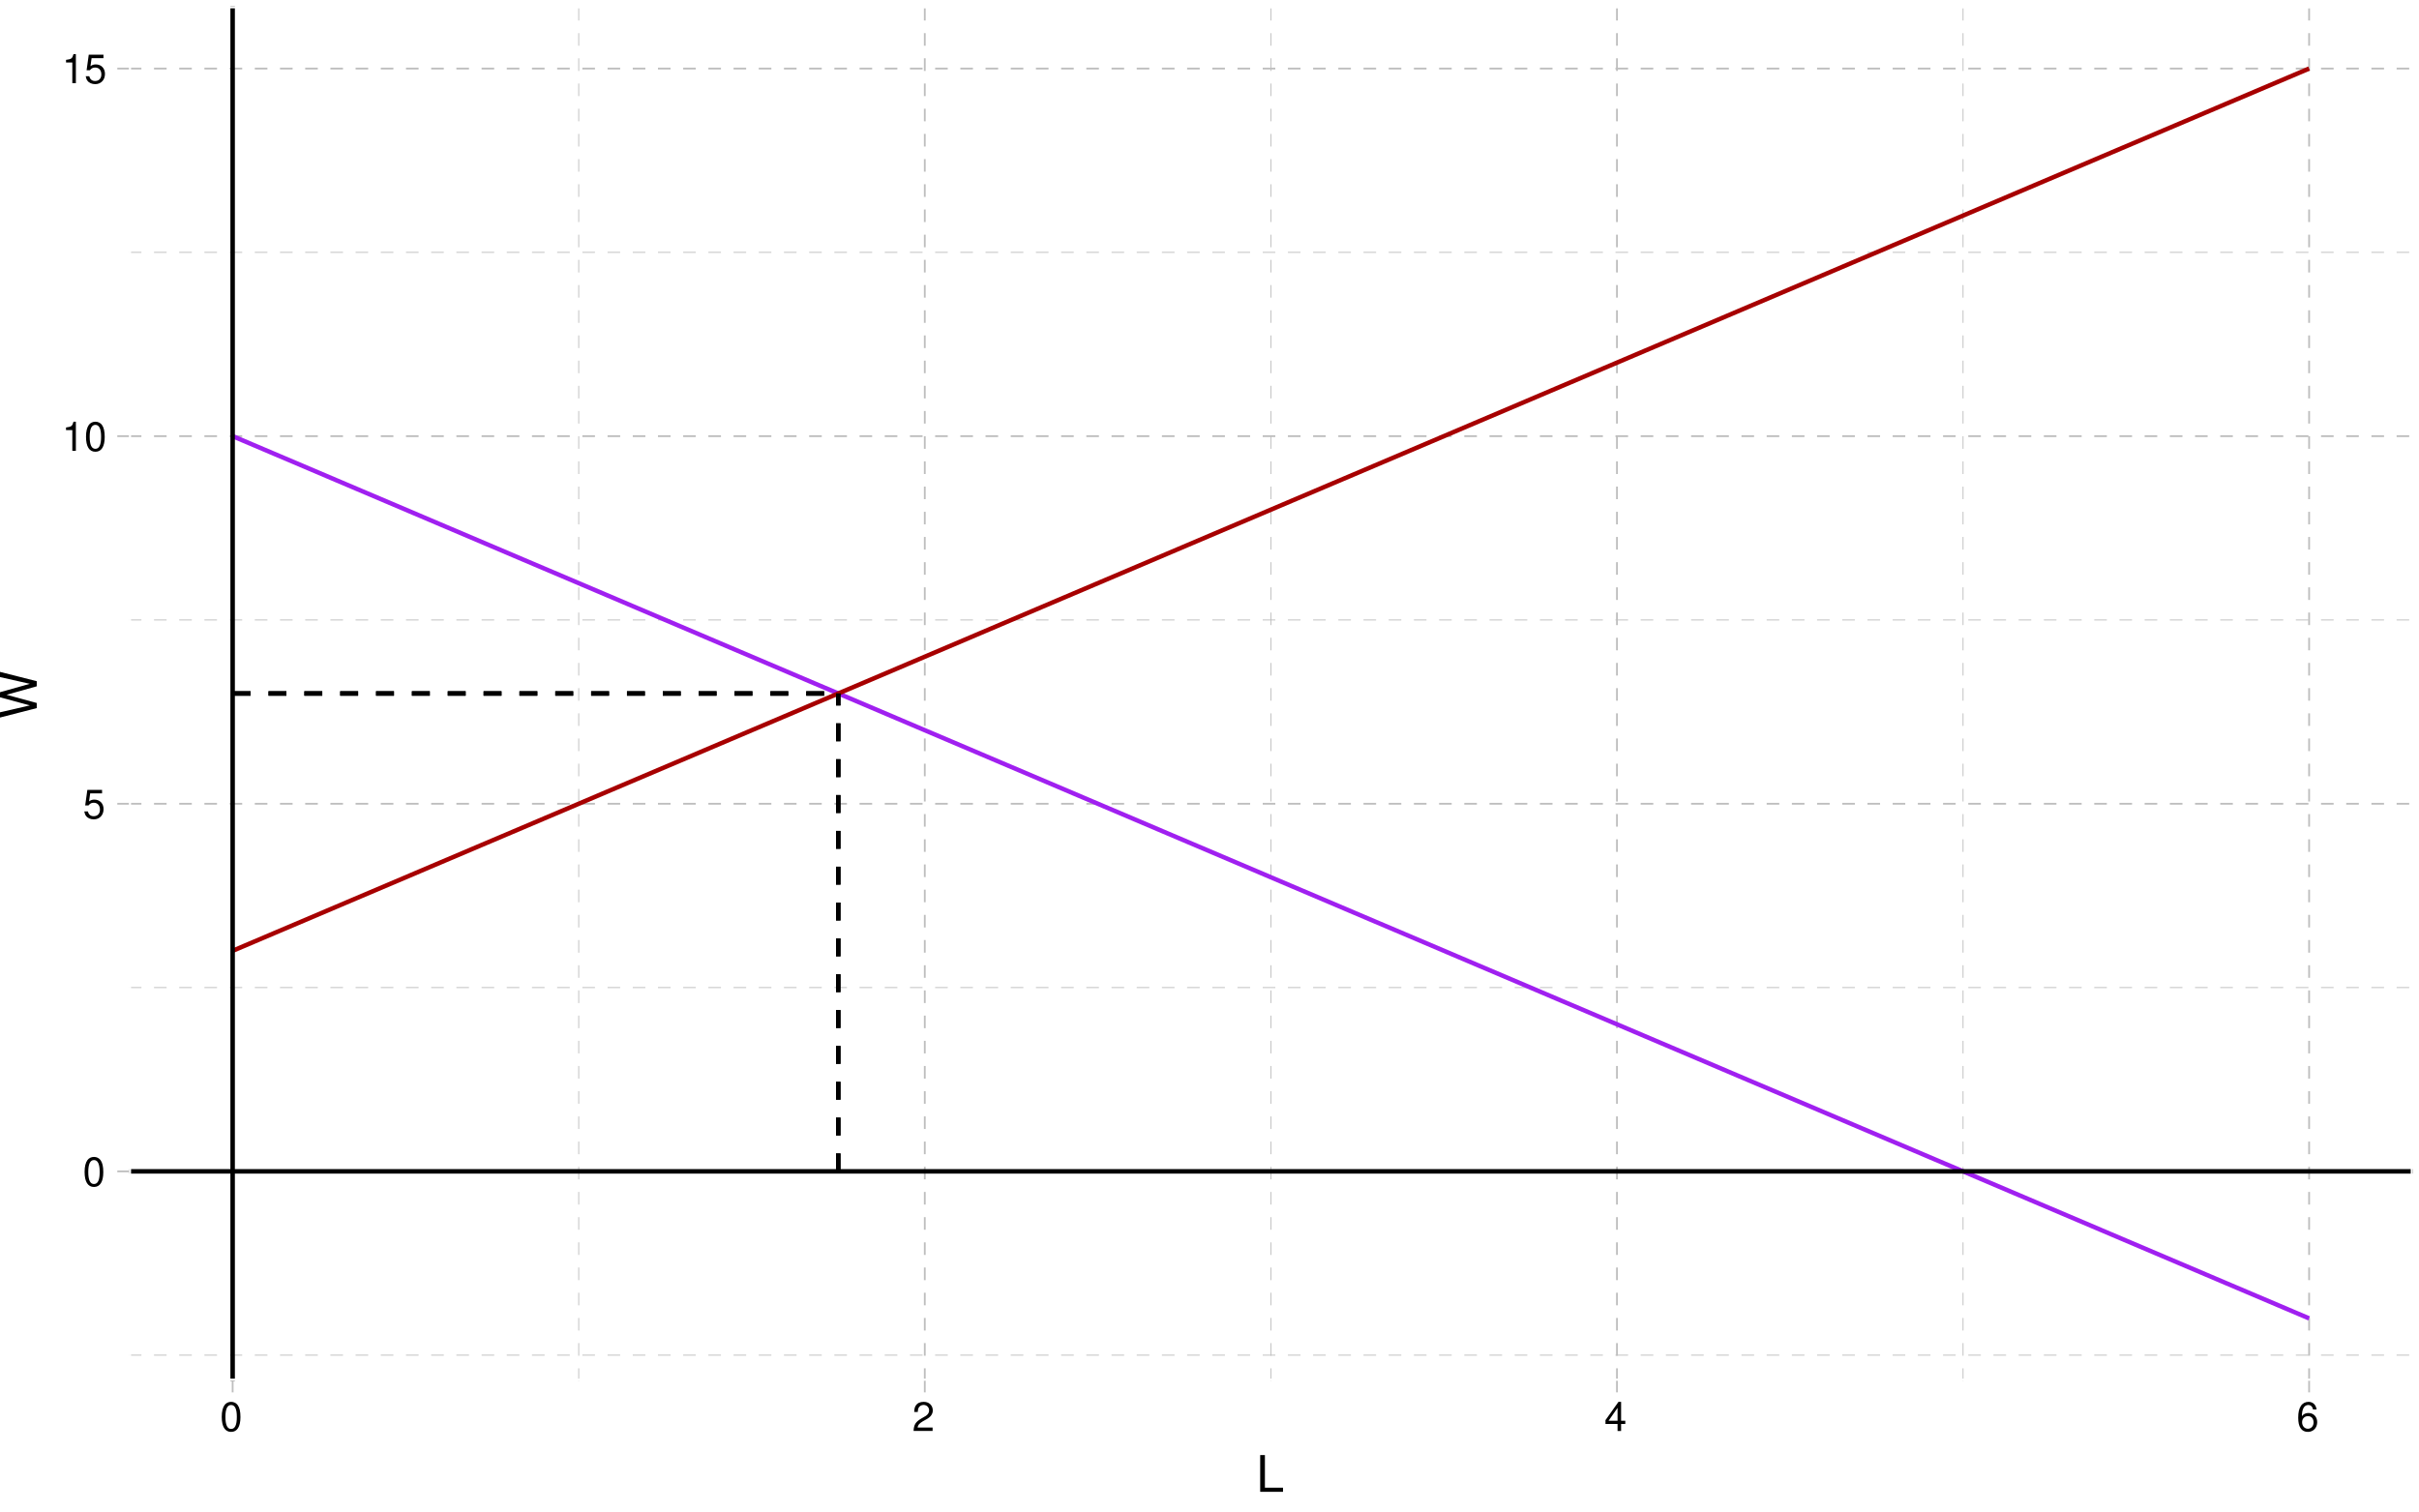
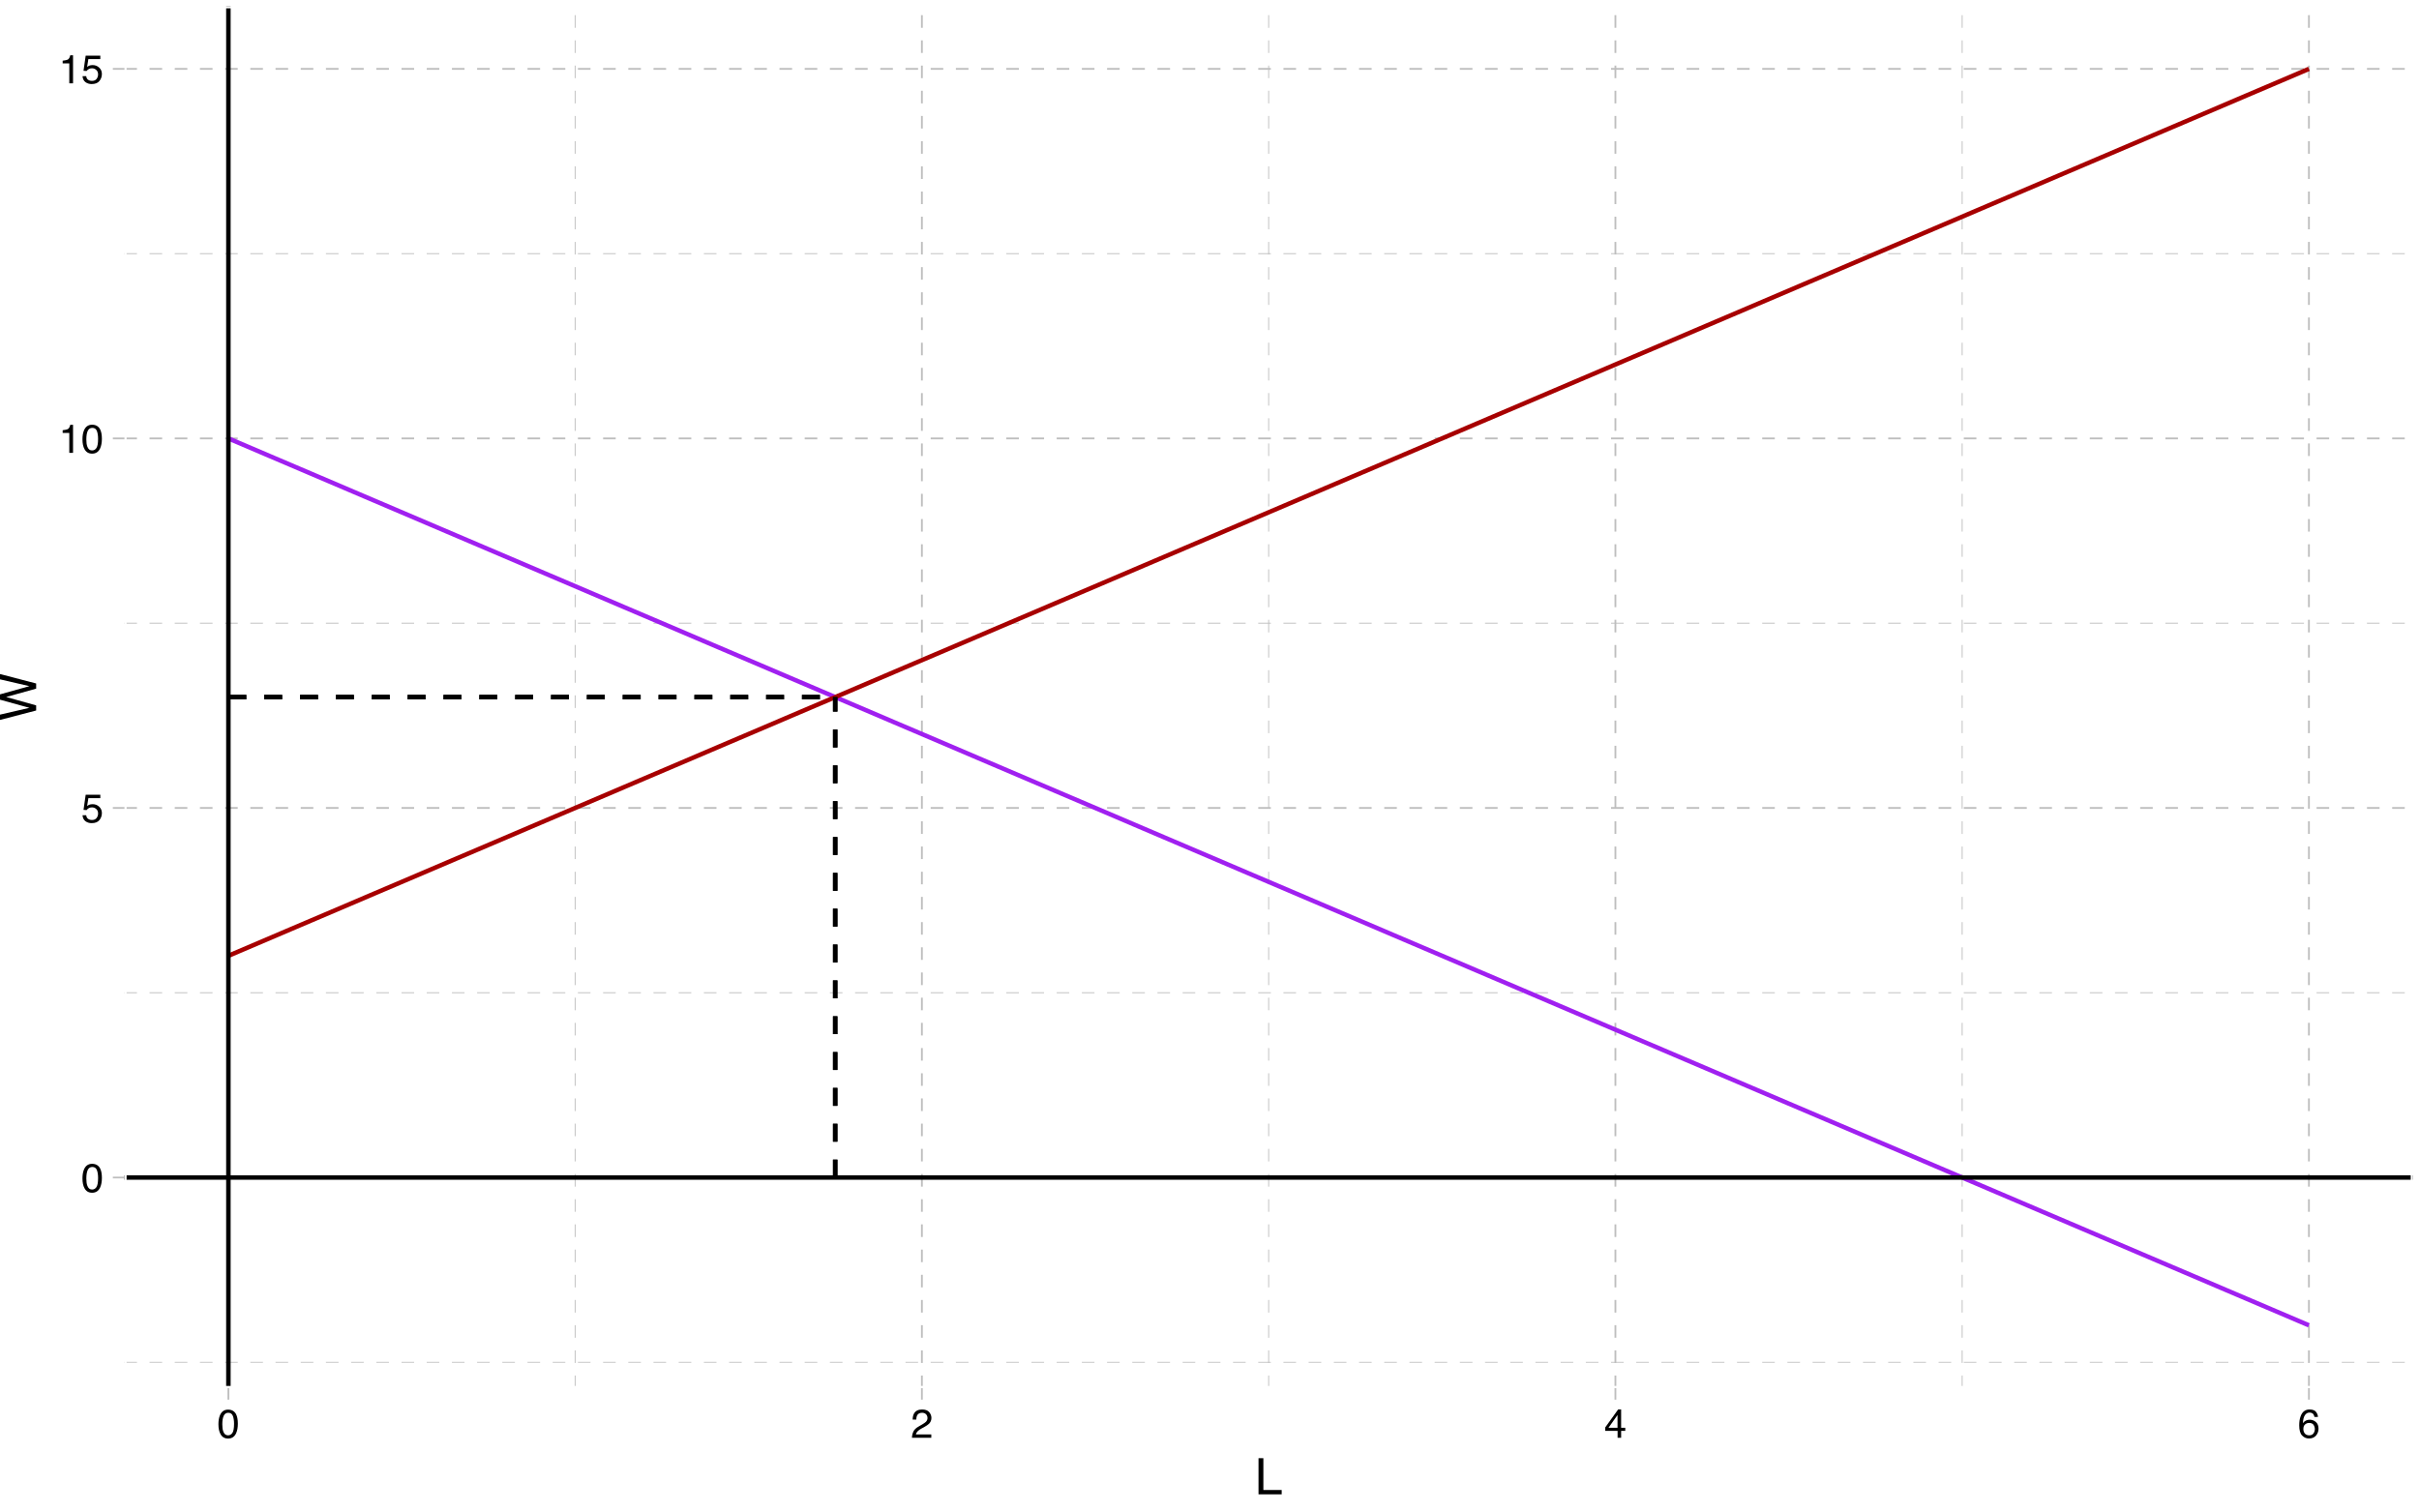
<svg xmlns="http://www.w3.org/2000/svg" xmlns:xlink="http://www.w3.org/1999/xlink" width="576pt" height="360pt" viewBox="0 0 576 360" version="1.1">
  <defs>
    <g>
      <symbol overflow="visible" id="glyph0-0">
-         <path style="stroke:none;" d="" />
+         <path style="stroke:none;" d="M 0.312 0 L 0.312 -6.875 L 5.766 -6.875 L 5.766 0 Z M 4.906 -0.859 L 4.906 -6.016 L 1.172 -6.016 L 1.172 -0.859 Z M 4.906 -0.859 " />
      </symbol>
      <symbol overflow="visible" id="glyph0-1">
-         <path style="stroke:none;" d="M 2.641 -6.938 C 2 -6.938 1.422 -6.656 1.078 -6.172 C 0.641 -5.562 0.406 -4.641 0.406 -3.359 C 0.406 -1.016 1.188 0.219 2.641 0.219 C 4.078 0.219 4.859 -1.016 4.859 -3.297 C 4.859 -4.641 4.656 -5.547 4.203 -6.172 C 3.844 -6.656 3.281 -6.938 2.641 -6.938 Z M 2.641 -6.188 C 3.547 -6.188 4 -5.25 4 -3.375 C 4 -1.406 3.562 -0.484 2.625 -0.484 C 1.734 -0.484 1.281 -1.438 1.281 -3.344 C 1.281 -5.25 1.734 -6.188 2.641 -6.188 Z M 2.641 -6.188 " />
+         <path style="stroke:none;" d="M 2.594 -6.703 C 3.457 -6.703 4.086 -6.348 4.484 -5.641 C 4.773 -5.086 4.922 -4.328 4.922 -3.359 C 4.922 -2.453 4.785 -1.695 4.516 -1.094 C 4.129 -0.238 3.488 0.188 2.594 0.188 C 1.781 0.188 1.18 -0.16 0.797 -0.859 C 0.461 -1.453 0.297 -2.238 0.297 -3.219 C 0.297 -3.977 0.395 -4.633 0.594 -5.188 C 0.957 -6.195 1.625 -6.703 2.594 -6.703 Z M 2.578 -0.578 C 3.016 -0.578 3.363 -0.77 3.625 -1.156 C 3.883 -1.551 4.016 -2.273 4.016 -3.328 C 4.016 -4.086 3.922 -4.711 3.734 -5.203 C 3.547 -5.703 3.18 -5.953 2.641 -5.953 C 2.148 -5.953 1.789 -5.719 1.562 -5.25 C 1.332 -4.781 1.219 -4.094 1.219 -3.188 C 1.219 -2.5 1.289 -1.945 1.438 -1.531 C 1.656 -0.895 2.035 -0.578 2.578 -0.578 Z M 2.578 -0.578 " />
      </symbol>
      <symbol overflow="visible" id="glyph0-2">
-         <path style="stroke:none;" d="M 4.562 -6.797 L 1.062 -6.797 L 0.547 -3.094 L 1.328 -3.094 C 1.719 -3.562 2.047 -3.734 2.578 -3.734 C 3.484 -3.734 4.062 -3.109 4.062 -2.094 C 4.062 -1.125 3.484 -0.531 2.578 -0.531 C 1.828 -0.531 1.375 -0.906 1.188 -1.672 L 0.328 -1.672 C 0.453 -1.109 0.547 -0.844 0.75 -0.594 C 1.125 -0.078 1.828 0.219 2.594 0.219 C 3.969 0.219 4.922 -0.781 4.922 -2.219 C 4.922 -3.562 4.031 -4.484 2.719 -4.484 C 2.25 -4.484 1.859 -4.359 1.469 -4.062 L 1.734 -5.969 L 4.562 -5.969 Z M 4.562 -6.797 " />
+         <path style="stroke:none;" d="M 1.188 -1.703 C 1.238 -1.223 1.461 -0.895 1.859 -0.719 C 2.055 -0.625 2.285 -0.578 2.547 -0.578 C 3.047 -0.578 3.414 -0.734 3.656 -1.047 C 3.895 -1.367 4.016 -1.723 4.016 -2.109 C 4.016 -2.578 3.867 -2.938 3.578 -3.188 C 3.297 -3.445 2.957 -3.578 2.562 -3.578 C 2.27 -3.578 2.02 -3.52 1.812 -3.406 C 1.602 -3.289 1.426 -3.133 1.281 -2.938 L 0.547 -2.984 L 1.062 -6.594 L 4.547 -6.594 L 4.547 -5.781 L 1.703 -5.781 L 1.406 -3.922 C 1.562 -4.035 1.711 -4.125 1.859 -4.188 C 2.109 -4.289 2.395 -4.344 2.719 -4.344 C 3.332 -4.344 3.852 -4.141 4.281 -3.734 C 4.707 -3.336 4.922 -2.836 4.922 -2.234 C 4.922 -1.598 4.723 -1.035 4.328 -0.547 C 3.941 -0.066 3.32 0.172 2.469 0.172 C 1.914 0.172 1.43 0.02 1.016 -0.281 C 0.598 -0.594 0.363 -1.066 0.312 -1.703 Z M 1.188 -1.703 " />
      </symbol>
      <symbol overflow="visible" id="glyph0-3">
-         <path style="stroke:none;" d="M 2.484 -4.938 L 2.484 0 L 3.328 0 L 3.328 -6.938 L 2.766 -6.938 C 2.469 -5.875 2.281 -5.734 0.984 -5.562 L 0.984 -4.938 Z M 2.484 -4.938 " />
+         <path style="stroke:none;" d="M 0.922 -4.75 L 0.922 -5.391 C 1.523 -5.453 1.945 -5.551 2.188 -5.688 C 2.426 -5.832 2.609 -6.164 2.734 -6.688 L 3.391 -6.688 L 3.391 0 L 2.5 0 L 2.5 -4.75 Z M 0.922 -4.75 " />
      </symbol>
      <symbol overflow="visible" id="glyph0-4">
-         <path style="stroke:none;" d="M 4.859 -0.828 L 1.281 -0.828 C 1.359 -1.406 1.672 -1.781 2.5 -2.281 L 3.469 -2.828 C 4.406 -3.344 4.906 -4.062 4.906 -4.906 C 4.906 -5.484 4.672 -6.031 4.266 -6.406 C 3.859 -6.766 3.375 -6.938 2.719 -6.938 C 1.859 -6.938 1.219 -6.625 0.844 -6.031 C 0.609 -5.672 0.5 -5.234 0.484 -4.531 L 1.328 -4.531 C 1.359 -5.016 1.406 -5.281 1.531 -5.516 C 1.75 -5.938 2.188 -6.203 2.703 -6.203 C 3.469 -6.203 4.031 -5.641 4.031 -4.891 C 4.031 -4.344 3.719 -3.859 3.125 -3.516 L 2.234 -3 C 0.812 -2.172 0.406 -1.531 0.328 -0.016 L 4.859 -0.016 Z M 4.859 -0.828 " />
+         <path style="stroke:none;" d="M 0.297 0 C 0.328 -0.57 0.445 -1.07 0.656 -1.5 C 0.863 -1.938 1.27 -2.328 1.875 -2.672 L 2.766 -3.188 C 3.172 -3.426 3.457 -3.629 3.625 -3.797 C 3.875 -4.055 4 -4.352 4 -4.688 C 4 -5.07 3.879 -5.379 3.641 -5.609 C 3.41 -5.836 3.102 -5.953 2.719 -5.953 C 2.133 -5.953 1.734 -5.734 1.516 -5.297 C 1.398 -5.066 1.336 -4.742 1.328 -4.328 L 0.469 -4.328 C 0.477 -4.91 0.582 -5.383 0.781 -5.75 C 1.145 -6.406 1.789 -6.734 2.719 -6.734 C 3.488 -6.734 4.051 -6.523 4.406 -6.109 C 4.758 -5.691 4.938 -5.227 4.938 -4.719 C 4.938 -4.188 4.75 -3.727 4.375 -3.344 C 4.156 -3.125 3.758 -2.852 3.188 -2.531 L 2.547 -2.188 C 2.242 -2.02 2.004 -1.859 1.828 -1.703 C 1.516 -1.43 1.316 -1.129 1.234 -0.797 L 4.906 -0.797 L 4.906 0 Z M 0.297 0 " />
      </symbol>
      <symbol overflow="visible" id="glyph0-5">
-         <path style="stroke:none;" d="M 3.141 -1.672 L 3.141 0 L 3.984 0 L 3.984 -1.672 L 4.984 -1.672 L 4.984 -2.438 L 3.984 -2.438 L 3.984 -6.938 L 3.359 -6.938 L 0.266 -2.578 L 0.266 -1.672 Z M 3.141 -2.438 L 1 -2.438 L 3.141 -5.5 Z M 3.141 -2.438 " />
+         <path style="stroke:none;" d="M 3.172 -2.375 L 3.172 -5.422 L 1.016 -2.375 Z M 3.188 0 L 3.188 -1.641 L 0.25 -1.641 L 0.25 -2.469 L 3.312 -6.734 L 4.031 -6.734 L 4.031 -2.375 L 5.016 -2.375 L 5.016 -1.641 L 4.031 -1.641 L 4.031 0 Z M 3.188 0 " />
      </symbol>
      <symbol overflow="visible" id="glyph0-6">
-         <path style="stroke:none;" d="M 4.781 -5.125 C 4.609 -6.266 3.891 -6.938 2.844 -6.938 C 2.094 -6.938 1.422 -6.578 1.031 -5.953 C 0.594 -5.266 0.406 -4.422 0.406 -3.172 C 0.406 -2 0.578 -1.25 0.984 -0.641 C 1.359 -0.078 1.953 0.219 2.703 0.219 C 3.984 0.219 4.922 -0.75 4.922 -2.094 C 4.922 -3.375 4.062 -4.281 2.844 -4.281 C 2.172 -4.281 1.641 -4.031 1.281 -3.516 C 1.281 -5.234 1.828 -6.188 2.797 -6.188 C 3.391 -6.188 3.797 -5.797 3.938 -5.125 Z M 2.734 -3.531 C 3.547 -3.531 4.062 -2.953 4.062 -2.031 C 4.062 -1.156 3.484 -0.531 2.703 -0.531 C 1.922 -0.531 1.328 -1.188 1.328 -2.078 C 1.328 -2.938 1.906 -3.531 2.734 -3.531 Z M 2.734 -3.531 " />
+         <path style="stroke:none;" d="M 2.812 -6.734 C 3.562 -6.734 4.082 -6.535 4.375 -6.141 C 4.664 -5.754 4.812 -5.359 4.812 -4.953 L 3.984 -4.953 C 3.93 -5.211 3.852 -5.422 3.75 -5.578 C 3.539 -5.859 3.227 -6 2.812 -6 C 2.344 -6 1.969 -5.781 1.688 -5.344 C 1.414 -4.906 1.266 -4.281 1.234 -3.469 C 1.422 -3.75 1.664 -3.961 1.969 -4.109 C 2.227 -4.234 2.523 -4.297 2.859 -4.297 C 3.422 -4.297 3.91 -4.113 4.328 -3.75 C 4.742 -3.395 4.953 -2.863 4.953 -2.156 C 4.953 -1.539 4.754 -1 4.359 -0.531 C 3.961 -0.062 3.398 0.172 2.672 0.172 C 2.047 0.172 1.504 -0.062 1.047 -0.531 C 0.586 -1.008 0.359 -1.816 0.359 -2.953 C 0.359 -3.785 0.461 -4.488 0.672 -5.062 C 1.055 -6.176 1.77 -6.734 2.812 -6.734 Z M 2.75 -0.578 C 3.188 -0.578 3.516 -0.723 3.734 -1.016 C 3.961 -1.316 4.078 -1.672 4.078 -2.078 C 4.078 -2.422 3.977 -2.75 3.781 -3.062 C 3.582 -3.375 3.223 -3.531 2.703 -3.531 C 2.336 -3.531 2.02 -3.41 1.75 -3.172 C 1.477 -2.93 1.344 -2.566 1.344 -2.078 C 1.344 -1.648 1.461 -1.289 1.703 -1 C 1.953 -0.719 2.301 -0.578 2.75 -0.578 Z M 2.75 -0.578 " />
      </symbol>
      <symbol overflow="visible" id="glyph1-0">
-         <path style="stroke:none;" d="" />
+         <path style="stroke:none;" d="M 0.391 0 L 0.391 -8.609 L 7.219 -8.609 L 7.219 0 Z M 6.141 -1.078 L 6.141 -7.531 L 1.469 -7.531 L 1.469 -1.078 Z M 6.141 -1.078 " />
      </symbol>
      <symbol overflow="visible" id="glyph1-1">
-         <path style="stroke:none;" d="M 2.078 -8.75 L 0.953 -8.75 L 0.953 0 L 6.391 0 L 6.391 -0.984 L 2.078 -0.984 Z M 2.078 -8.75 " />
+         <path style="stroke:none;" d="M 0.922 -8.609 L 2.078 -8.609 L 2.078 -1.031 L 6.438 -1.031 L 6.438 0 L 0.922 0 Z M 0.922 -8.609 " />
      </symbol>
      <symbol overflow="visible" id="glyph2-0">
-         <path style="stroke:none;" d="" />
+         <path style="stroke:none;" d="M 0 -0.391 L -8.609 -0.391 L -8.609 -7.219 L 0 -7.219 Z M -1.078 -6.141 L -7.531 -6.141 L -7.531 -1.469 L -1.078 -1.469 Z M -1.078 -6.141 " />
      </symbol>
      <symbol overflow="visible" id="glyph2-1">
-         <path style="stroke:none;" d="M 0 -8.922 L -8.75 -11.141 L -8.75 -9.906 L -1.641 -8.297 L -8.75 -6.297 L -8.75 -5.094 L -1.641 -3.156 L -8.75 -1.516 L -8.75 -0.266 L 0 -2.516 L 0 -3.734 L -7.188 -5.688 L 0 -7.703 Z M 0 -8.922 " />
+         <path style="stroke:none;" d="M -8.609 -1.484 L -1.609 -3.109 L -8.609 -5.047 L -8.609 -6.312 L -1.609 -8.266 L -8.609 -9.891 L -8.609 -11.156 L 0 -8.906 L 0 -7.672 L -7.141 -5.688 L 0 -3.688 L 0 -2.469 L -8.609 -0.219 Z M -8.609 -1.484 " />
      </symbol>
    </g>
    <clipPath id="clip1">
-       <path d="M 30.672 1.441 L 574.562 1.441 L 574.562 328.891 L 30.672 328.891 Z M 30.672 1.441 " />
+       <path d="M 29.609 1.441 L 574.559 1.441 L 574.559 330.617 L 29.609 330.617 Z M 29.609 1.441 " />
    </clipPath>
    <clipPath id="clip2">
-       <path d="M 30.672 322 L 574.562 322 L 574.562 323 L 30.672 323 Z M 30.672 322 " />
+       <path d="M 29.609 324 L 574.559 324 L 574.559 325 L 29.609 325 Z M 29.609 324 " />
    </clipPath>
    <clipPath id="clip3">
-       <path d="M 30.672 235 L 574.562 235 L 574.562 236 L 30.672 236 Z M 30.672 235 " />
+       <path d="M 29.609 236 L 574.559 236 L 574.559 237 L 29.609 237 Z M 29.609 236 " />
    </clipPath>
    <clipPath id="clip4">
-       <path d="M 30.672 147 L 574.562 147 L 574.562 148 L 30.672 148 Z M 30.672 147 " />
+       <path d="M 29.609 148 L 574.559 148 L 574.559 149 L 29.609 149 Z M 29.609 148 " />
    </clipPath>
    <clipPath id="clip5">
-       <path d="M 30.672 59 L 574.562 59 L 574.562 61 L 30.672 61 Z M 30.672 59 " />
+       <path d="M 29.609 60 L 574.559 60 L 574.559 61 L 29.609 61 Z M 29.609 60 " />
    </clipPath>
    <clipPath id="clip6">
-       <path d="M 137 1.441 L 138 1.441 L 138 328.891 L 137 328.891 Z M 137 1.441 " />
+       <path d="M 136 1.441 L 138 1.441 L 138 330.617 L 136 330.617 Z M 136 1.441 " />
    </clipPath>
    <clipPath id="clip7">
-       <path d="M 302 1.441 L 303 1.441 L 303 328.891 L 302 328.891 Z M 302 1.441 " />
+       <path d="M 301 1.441 L 303 1.441 L 303 330.617 L 301 330.617 Z M 301 1.441 " />
    </clipPath>
    <clipPath id="clip8">
-       <path d="M 467 1.441 L 468 1.441 L 468 328.891 L 467 328.891 Z M 467 1.441 " />
+       <path d="M 467 1.441 L 468 1.441 L 468 330.617 L 467 330.617 Z M 467 1.441 " />
    </clipPath>
    <clipPath id="clip9">
-       <path d="M 30.672 278 L 574.562 278 L 574.562 280 L 30.672 280 Z M 30.672 278 " />
+       <path d="M 29.609 280 L 574.559 280 L 574.559 281 L 29.609 281 Z M 29.609 280 " />
    </clipPath>
    <clipPath id="clip10">
-       <path d="M 30.672 191 L 574.562 191 L 574.562 192 L 30.672 192 Z M 30.672 191 " />
+       <path d="M 29.609 192 L 574.559 192 L 574.559 193 L 29.609 193 Z M 29.609 192 " />
    </clipPath>
    <clipPath id="clip11">
-       <path d="M 30.672 103 L 574.562 103 L 574.562 105 L 30.672 105 Z M 30.672 103 " />
+       <path d="M 29.609 104 L 574.559 104 L 574.559 105 L 29.609 105 Z M 29.609 104 " />
    </clipPath>
    <clipPath id="clip12">
-       <path d="M 30.672 16 L 574.562 16 L 574.562 17 L 30.672 17 Z M 30.672 16 " />
+       <path d="M 29.609 16 L 574.559 16 L 574.559 17 L 29.609 17 Z M 29.609 16 " />
    </clipPath>
    <clipPath id="clip13">
-       <path d="M 55 1.441 L 56 1.441 L 56 328.891 L 55 328.891 Z M 55 1.441 " />
+       <path d="M 54 1.441 L 55 1.441 L 55 330.617 L 54 330.617 Z M 54 1.441 " />
    </clipPath>
    <clipPath id="clip14">
-       <path d="M 219 1.441 L 221 1.441 L 221 328.891 L 219 328.891 Z M 219 1.441 " />
+       <path d="M 219 1.441 L 220 1.441 L 220 330.617 L 219 330.617 Z M 219 1.441 " />
    </clipPath>
    <clipPath id="clip15">
-       <path d="M 384 1.441 L 386 1.441 L 386 328.891 L 384 328.891 Z M 384 1.441 " />
+       <path d="M 384 1.441 L 385 1.441 L 385 330.617 L 384 330.617 Z M 384 1.441 " />
    </clipPath>
    <clipPath id="clip16">
-       <path d="M 549 1.441 L 551 1.441 L 551 328.891 L 549 328.891 Z M 549 1.441 " />
+       <path d="M 549 1.441 L 551 1.441 L 551 330.617 L 549 330.617 Z M 549 1.441 " />
    </clipPath>
    <clipPath id="clip17">
-       <path d="M 54 1.441 L 56 1.441 L 56 328.891 L 54 328.891 Z M 54 1.441 " />
+       <path d="M 53 1.441 L 55 1.441 L 55 330.617 L 53 330.617 Z M 53 1.441 " />
    </clipPath>
    <clipPath id="clip18">
-       <path d="M 30.672 278 L 574.562 278 L 574.562 280 L 30.672 280 Z M 30.672 278 " />
+       <path d="M 29.609 279 L 574.559 279 L 574.559 281 L 29.609 281 Z M 29.609 279 " />
    </clipPath>
    <clipPath id="clip19">
-       <path d="M 30.672 1.441 L 574.562 1.441 L 574.562 328.891 L 30.672 328.891 Z M 30.672 1.441 " />
+       <path d="M 29.609 1.441 L 574.559 1.441 L 574.559 330.617 L 29.609 330.617 Z M 29.609 1.441 " />
    </clipPath>
  </defs>
-   <g id="surface116">
+   <g id="surface144">
    <rect x="0" y="0" width="576" height="360" style="fill:rgb(100%,100%,100%);fill-opacity:1;stroke:none;" />
    <rect x="0" y="0" width="576" height="360" style="fill:rgb(100%,100%,100%);fill-opacity:1;stroke:none;" />
    <g clip-path="url(#clip1)" clip-rule="nonzero">
-       <path style="fill:none;stroke-width:1.067;stroke-linecap:round;stroke-linejoin:round;stroke:rgb(100%,100%,100%);stroke-opacity:1;stroke-miterlimit:10;" d="M 30.672 328.891 L 574.562 328.891 L 574.562 1.441 L 30.672 1.441 Z M 30.672 328.891 " />
+       <path style="fill:none;stroke-width:1.067;stroke-linecap:round;stroke-linejoin:round;stroke:rgb(100%,100%,100%);stroke-opacity:1;stroke-miterlimit:10;" d="M 29.609 330.617 L 574.559 330.617 L 574.559 1.441 L 29.609 1.441 Z M 29.609 330.617 " />
    </g>
    <g clip-path="url(#clip2)" clip-rule="nonzero">
-       <path style="fill:none;stroke-width:0.213;stroke-linecap:butt;stroke-linejoin:round;stroke:rgb(74.51%,74.51%,74.51%);stroke-opacity:1;stroke-dasharray:3,3;stroke-miterlimit:10;" d="M 30.672 322.762 L 574.559 322.762 " />
+       <path style="fill:none;stroke-width:0.213;stroke-linecap:butt;stroke-linejoin:round;stroke:rgb(74.51%,74.51%,74.51%);stroke-opacity:1;stroke-dasharray:3,3;stroke-miterlimit:10;" d="M 29.609 324.457 L 574.559 324.457 " />
    </g>
    <g clip-path="url(#clip3)" clip-rule="nonzero">
-       <path style="fill:none;stroke-width:0.213;stroke-linecap:butt;stroke-linejoin:round;stroke:rgb(74.51%,74.51%,74.51%);stroke-opacity:1;stroke-dasharray:3,3;stroke-miterlimit:10;" d="M 30.672 235.207 L 574.559 235.207 " />
+       <path style="fill:none;stroke-width:0.213;stroke-linecap:butt;stroke-linejoin:round;stroke:rgb(74.51%,74.51%,74.51%);stroke-opacity:1;stroke-dasharray:3,3;stroke-miterlimit:10;" d="M 29.609 236.441 L 574.559 236.441 " />
    </g>
    <g clip-path="url(#clip4)" clip-rule="nonzero">
-       <path style="fill:none;stroke-width:0.213;stroke-linecap:butt;stroke-linejoin:round;stroke:rgb(74.51%,74.51%,74.51%);stroke-opacity:1;stroke-dasharray:3,3;stroke-miterlimit:10;" d="M 30.672 147.652 L 574.559 147.652 " />
+       <path style="fill:none;stroke-width:0.213;stroke-linecap:butt;stroke-linejoin:round;stroke:rgb(74.51%,74.51%,74.51%);stroke-opacity:1;stroke-dasharray:3,3;stroke-miterlimit:10;" d="M 29.609 148.426 L 574.559 148.426 " />
    </g>
    <g clip-path="url(#clip5)" clip-rule="nonzero">
-       <path style="fill:none;stroke-width:0.213;stroke-linecap:butt;stroke-linejoin:round;stroke:rgb(74.51%,74.51%,74.51%);stroke-opacity:1;stroke-dasharray:3,3;stroke-miterlimit:10;" d="M 30.672 60.102 L 574.559 60.102 " />
+       <path style="fill:none;stroke-width:0.213;stroke-linecap:butt;stroke-linejoin:round;stroke:rgb(74.51%,74.51%,74.51%);stroke-opacity:1;stroke-dasharray:3,3;stroke-miterlimit:10;" d="M 29.609 60.41 L 574.559 60.41 " />
    </g>
    <g clip-path="url(#clip6)" clip-rule="nonzero">
-       <path style="fill:none;stroke-width:0.213;stroke-linecap:butt;stroke-linejoin:round;stroke:rgb(74.51%,74.51%,74.51%);stroke-opacity:1;stroke-dasharray:3,3;stroke-miterlimit:10;" d="M 137.801 328.891 L 137.801 1.441 " />
+       <path style="fill:none;stroke-width:0.213;stroke-linecap:butt;stroke-linejoin:round;stroke:rgb(74.51%,74.51%,74.51%);stroke-opacity:1;stroke-dasharray:3,3;stroke-miterlimit:10;" d="M 136.949 330.617 L 136.949 1.441 " />
    </g>
    <g clip-path="url(#clip7)" clip-rule="nonzero">
-       <path style="fill:none;stroke-width:0.213;stroke-linecap:butt;stroke-linejoin:round;stroke:rgb(74.51%,74.51%,74.51%);stroke-opacity:1;stroke-dasharray:3,3;stroke-miterlimit:10;" d="M 302.617 328.891 L 302.617 1.441 " />
+       <path style="fill:none;stroke-width:0.213;stroke-linecap:butt;stroke-linejoin:round;stroke:rgb(74.51%,74.51%,74.51%);stroke-opacity:1;stroke-dasharray:3,3;stroke-miterlimit:10;" d="M 302.086 330.617 L 302.086 1.441 " />
    </g>
    <g clip-path="url(#clip8)" clip-rule="nonzero">
-       <path style="fill:none;stroke-width:0.213;stroke-linecap:butt;stroke-linejoin:round;stroke:rgb(74.51%,74.51%,74.51%);stroke-opacity:1;stroke-dasharray:3,3;stroke-miterlimit:10;" d="M 467.43 328.891 L 467.43 1.441 " />
+       <path style="fill:none;stroke-width:0.213;stroke-linecap:butt;stroke-linejoin:round;stroke:rgb(74.51%,74.51%,74.51%);stroke-opacity:1;stroke-dasharray:3,3;stroke-miterlimit:10;" d="M 467.223 330.617 L 467.223 1.441 " />
    </g>
    <g clip-path="url(#clip9)" clip-rule="nonzero">
-       <path style="fill:none;stroke-width:0.427;stroke-linecap:butt;stroke-linejoin:round;stroke:rgb(74.51%,74.51%,74.51%);stroke-opacity:1;stroke-dasharray:3,3;stroke-miterlimit:10;" d="M 30.672 278.984 L 574.559 278.984 " />
+       <path style="fill:none;stroke-width:0.427;stroke-linecap:butt;stroke-linejoin:round;stroke:rgb(74.51%,74.51%,74.51%);stroke-opacity:1;stroke-dasharray:3,3;stroke-miterlimit:10;" d="M 29.609 280.449 L 574.559 280.449 " />
    </g>
    <g clip-path="url(#clip10)" clip-rule="nonzero">
-       <path style="fill:none;stroke-width:0.427;stroke-linecap:butt;stroke-linejoin:round;stroke:rgb(74.51%,74.51%,74.51%);stroke-opacity:1;stroke-dasharray:3,3;stroke-miterlimit:10;" d="M 30.672 191.43 L 574.559 191.43 " />
+       <path style="fill:none;stroke-width:0.427;stroke-linecap:butt;stroke-linejoin:round;stroke:rgb(74.51%,74.51%,74.51%);stroke-opacity:1;stroke-dasharray:3,3;stroke-miterlimit:10;" d="M 29.609 192.434 L 574.559 192.434 " />
    </g>
    <g clip-path="url(#clip11)" clip-rule="nonzero">
-       <path style="fill:none;stroke-width:0.427;stroke-linecap:butt;stroke-linejoin:round;stroke:rgb(74.51%,74.51%,74.51%);stroke-opacity:1;stroke-dasharray:3,3;stroke-miterlimit:10;" d="M 30.672 103.879 L 574.559 103.879 " />
+       <path style="fill:none;stroke-width:0.427;stroke-linecap:butt;stroke-linejoin:round;stroke:rgb(74.51%,74.51%,74.51%);stroke-opacity:1;stroke-dasharray:3,3;stroke-miterlimit:10;" d="M 29.609 104.418 L 574.559 104.418 " />
    </g>
    <g clip-path="url(#clip12)" clip-rule="nonzero">
-       <path style="fill:none;stroke-width:0.427;stroke-linecap:butt;stroke-linejoin:round;stroke:rgb(74.51%,74.51%,74.51%);stroke-opacity:1;stroke-dasharray:3,3;stroke-miterlimit:10;" d="M 30.672 16.324 L 574.559 16.324 " />
+       <path style="fill:none;stroke-width:0.427;stroke-linecap:butt;stroke-linejoin:round;stroke:rgb(74.51%,74.51%,74.51%);stroke-opacity:1;stroke-dasharray:3,3;stroke-miterlimit:10;" d="M 29.609 16.402 L 574.559 16.402 " />
    </g>
    <g clip-path="url(#clip13)" clip-rule="nonzero">
-       <path style="fill:none;stroke-width:0.427;stroke-linecap:butt;stroke-linejoin:round;stroke:rgb(74.51%,74.51%,74.51%);stroke-opacity:1;stroke-dasharray:3,3;stroke-miterlimit:10;" d="M 55.395 328.891 L 55.395 1.441 " />
+       <path style="fill:none;stroke-width:0.427;stroke-linecap:butt;stroke-linejoin:round;stroke:rgb(74.51%,74.51%,74.51%);stroke-opacity:1;stroke-dasharray:3,3;stroke-miterlimit:10;" d="M 54.383 330.617 L 54.383 1.441 " />
    </g>
    <g clip-path="url(#clip14)" clip-rule="nonzero">
-       <path style="fill:none;stroke-width:0.427;stroke-linecap:butt;stroke-linejoin:round;stroke:rgb(74.51%,74.51%,74.51%);stroke-opacity:1;stroke-dasharray:3,3;stroke-miterlimit:10;" d="M 220.207 328.891 L 220.207 1.441 " />
+       <path style="fill:none;stroke-width:0.427;stroke-linecap:butt;stroke-linejoin:round;stroke:rgb(74.51%,74.51%,74.51%);stroke-opacity:1;stroke-dasharray:3,3;stroke-miterlimit:10;" d="M 219.516 330.617 L 219.516 1.441 " />
    </g>
    <g clip-path="url(#clip15)" clip-rule="nonzero">
-       <path style="fill:none;stroke-width:0.427;stroke-linecap:butt;stroke-linejoin:round;stroke:rgb(74.51%,74.51%,74.51%);stroke-opacity:1;stroke-dasharray:3,3;stroke-miterlimit:10;" d="M 385.023 328.891 L 385.023 1.441 " />
+       <path style="fill:none;stroke-width:0.427;stroke-linecap:butt;stroke-linejoin:round;stroke:rgb(74.51%,74.51%,74.51%);stroke-opacity:1;stroke-dasharray:3,3;stroke-miterlimit:10;" d="M 384.652 330.617 L 384.652 1.441 " />
    </g>
    <g clip-path="url(#clip16)" clip-rule="nonzero">
-       <path style="fill:none;stroke-width:0.427;stroke-linecap:butt;stroke-linejoin:round;stroke:rgb(74.51%,74.51%,74.51%);stroke-opacity:1;stroke-dasharray:3,3;stroke-miterlimit:10;" d="M 549.836 328.891 L 549.836 1.441 " />
-     </g>
-     <path style="fill:none;stroke-width:1.067;stroke-linecap:butt;stroke-linejoin:round;stroke:rgb(62.745%,12.549%,94.118%);stroke-opacity:1;stroke-miterlimit:10;" d="M 55.395 103.879 L 60.34 105.977 L 65.281 108.078 L 80.117 114.383 L 85.059 116.484 L 99.895 122.789 L 104.836 124.891 L 124.617 133.297 L 129.559 135.395 L 144.395 141.699 L 149.336 143.801 L 169.117 152.207 L 174.059 154.309 L 188.895 160.613 L 193.836 162.715 L 198.781 164.812 L 213.617 171.117 L 218.559 173.219 L 233.395 179.523 L 238.336 181.625 L 258.117 190.031 L 263.059 192.129 L 277.895 198.434 L 282.836 200.535 L 302.617 208.941 L 307.559 211.043 L 322.395 217.348 L 327.336 219.449 L 332.281 221.547 L 347.117 227.852 L 352.059 229.953 L 366.895 236.258 L 371.836 238.359 L 391.617 246.766 L 396.559 248.863 L 411.395 255.168 L 416.336 257.27 L 436.117 265.676 L 441.059 267.777 L 455.895 274.082 L 460.836 276.184 L 465.781 278.281 L 480.617 284.586 L 485.559 286.688 L 500.395 292.992 L 505.336 295.094 L 525.117 303.5 L 530.059 305.602 L 535.004 307.699 L 544.895 311.902 L 549.836 314.004 " />
-     <path style="fill:none;stroke-width:1.067;stroke-linecap:butt;stroke-linejoin:round;stroke:rgb(65.49%,0%,0%);stroke-opacity:1;stroke-miterlimit:10;" d="M 55.395 226.453 L 60.34 224.352 L 65.281 222.25 L 80.117 215.945 L 85.059 213.844 L 99.895 207.539 L 104.836 205.438 L 114.727 201.234 L 119.672 199.137 L 124.617 197.035 L 129.559 194.934 L 144.395 188.629 L 149.336 186.527 L 169.117 178.121 L 174.059 176.02 L 179.004 173.918 L 183.949 171.82 L 188.895 169.719 L 193.836 167.617 L 213.617 159.211 L 218.559 157.109 L 233.395 150.805 L 238.336 148.703 L 248.227 144.5 L 253.172 142.402 L 258.117 140.301 L 263.059 138.199 L 277.895 131.895 L 282.836 129.793 L 302.617 121.387 L 307.559 119.285 L 317.449 115.082 L 322.395 112.984 L 327.336 110.883 L 347.117 102.477 L 352.059 100.375 L 366.895 94.07 L 371.836 91.969 L 381.727 87.766 L 386.672 85.668 L 391.617 83.566 L 396.559 81.465 L 411.395 75.16 L 416.336 73.059 L 436.117 64.652 L 441.059 62.551 L 450.949 58.348 L 455.895 56.25 L 460.836 54.148 L 480.617 45.742 L 485.559 43.641 L 500.395 37.336 L 505.336 35.234 L 515.227 31.031 L 520.172 28.934 L 525.117 26.832 L 530.059 24.73 L 544.895 18.426 L 549.836 16.324 " />
+       <path style="fill:none;stroke-width:0.427;stroke-linecap:butt;stroke-linejoin:round;stroke:rgb(74.51%,74.51%,74.51%);stroke-opacity:1;stroke-dasharray:3,3;stroke-miterlimit:10;" d="M 549.789 330.617 L 549.789 1.441 " />
+     </g>
+     <path style="fill:none;stroke-width:1.067;stroke-linecap:butt;stroke-linejoin:round;stroke:rgb(62.745%,12.549%,94.118%);stroke-opacity:1;stroke-miterlimit:10;" d="M 54.383 104.418 L 64.289 108.645 L 69.242 110.754 L 74.199 112.867 L 84.105 117.094 L 89.059 119.203 L 94.016 121.316 L 103.922 125.543 L 108.875 127.652 L 113.832 129.766 L 128.691 136.105 L 133.648 138.215 L 148.508 144.555 L 153.465 146.664 L 168.324 153.004 L 173.281 155.113 L 188.141 161.453 L 193.098 163.562 L 212.91 172.016 L 217.867 174.125 L 232.727 180.465 L 237.684 182.574 L 252.543 188.914 L 257.5 191.023 L 272.359 197.363 L 277.316 199.477 L 282.27 201.586 L 292.176 205.812 L 297.133 207.926 L 302.086 210.035 L 311.992 214.262 L 316.949 216.375 L 321.902 218.484 L 331.809 222.711 L 336.766 224.824 L 341.719 226.934 L 351.625 231.16 L 356.582 233.273 L 361.535 235.387 L 366.488 237.496 L 371.441 239.609 L 376.398 241.723 L 381.352 243.836 L 386.305 245.945 L 391.258 248.059 L 396.215 250.172 L 401.168 252.285 L 406.121 254.395 L 411.074 256.508 L 416.031 258.621 L 425.938 262.848 L 430.891 264.957 L 435.848 267.07 L 445.754 271.297 L 450.707 273.406 L 455.66 275.52 L 460.617 277.633 L 465.57 279.746 L 470.523 281.855 L 475.477 283.969 L 480.434 286.082 L 485.387 288.195 L 490.34 290.305 L 495.293 292.418 L 500.25 294.531 L 510.156 298.758 L 515.109 300.867 L 520.066 302.98 L 529.973 307.207 L 534.926 309.316 L 539.883 311.43 L 549.789 315.656 " />
+     <path style="fill:none;stroke-width:1.067;stroke-linecap:butt;stroke-linejoin:round;stroke:rgb(65.49%,0%,0%);stroke-opacity:1;stroke-miterlimit:10;" d="M 54.383 227.641 L 69.242 221.301 L 74.199 219.191 L 89.059 212.852 L 94.016 210.742 L 108.875 204.402 L 113.832 202.293 L 128.691 195.953 L 133.648 193.84 L 138.602 191.73 L 148.508 187.504 L 153.465 185.391 L 158.418 183.281 L 168.324 179.055 L 173.281 176.941 L 178.234 174.832 L 188.141 170.605 L 193.098 168.492 L 198.051 166.383 L 212.91 160.043 L 217.867 157.93 L 222.82 155.82 L 232.727 151.594 L 237.684 149.48 L 242.637 147.371 L 252.543 143.145 L 257.5 141.031 L 262.453 138.922 L 272.359 134.695 L 277.316 132.582 L 282.27 130.469 L 287.223 128.359 L 292.176 126.246 L 297.133 124.133 L 302.086 122.02 L 307.039 119.91 L 311.992 117.797 L 316.949 115.684 L 321.902 113.57 L 326.855 111.461 L 331.809 109.348 L 336.766 107.234 L 341.719 105.121 L 346.672 103.012 L 351.625 100.898 L 356.582 98.785 L 366.488 94.559 L 371.441 92.449 L 376.398 90.336 L 386.305 86.109 L 391.258 84 L 396.215 81.887 L 406.121 77.66 L 411.074 75.551 L 416.031 73.438 L 430.891 67.098 L 435.848 64.988 L 450.707 58.648 L 455.66 56.539 L 460.617 54.426 L 470.523 50.199 L 475.477 48.09 L 480.434 45.977 L 490.34 41.75 L 495.293 39.641 L 500.25 37.527 L 515.109 31.188 L 520.066 29.078 L 534.926 22.738 L 539.883 20.629 L 549.789 16.402 " />
    <g clip-path="url(#clip17)" clip-rule="nonzero">
-       <path style="fill:none;stroke-width:1.067;stroke-linecap:butt;stroke-linejoin:round;stroke:rgb(0%,0%,0%);stroke-opacity:1;stroke-miterlimit:10;" d="M 55.395 328.891 L 55.395 1.441 " />
+       <path style="fill:none;stroke-width:1.067;stroke-linecap:butt;stroke-linejoin:round;stroke:rgb(0%,0%,0%);stroke-opacity:1;stroke-miterlimit:10;" d="M 54.383 330.617 L 54.383 1.441 " />
    </g>
    <g clip-path="url(#clip18)" clip-rule="nonzero">
-       <path style="fill:none;stroke-width:1.067;stroke-linecap:butt;stroke-linejoin:round;stroke:rgb(0%,0%,0%);stroke-opacity:1;stroke-miterlimit:10;" d="M 30.672 278.984 L 574.559 278.984 " />
-     </g>
-     <path style="fill:none;stroke-width:1.067;stroke-linecap:butt;stroke-linejoin:round;stroke:rgb(0%,0%,0%);stroke-opacity:1;stroke-dasharray:4.268,4.268;stroke-miterlimit:10;" d="M 55.395 165.164 L 199.605 165.164 " />
-     <path style="fill:none;stroke-width:1.067;stroke-linecap:butt;stroke-linejoin:round;stroke:rgb(0%,0%,0%);stroke-opacity:1;stroke-dasharray:4.268,4.268;stroke-miterlimit:10;" d="M 55.395 165.164 L 199.605 165.164 " />
-     <path style="fill:none;stroke-width:1.067;stroke-linecap:butt;stroke-linejoin:round;stroke:rgb(0%,0%,0%);stroke-opacity:1;stroke-dasharray:4.268,4.268;stroke-miterlimit:10;" d="M 199.605 278.984 L 199.605 165.164 " />
-     <path style="fill:none;stroke-width:1.067;stroke-linecap:butt;stroke-linejoin:round;stroke:rgb(0%,0%,0%);stroke-opacity:1;stroke-dasharray:4.268,4.268;stroke-miterlimit:10;" d="M 199.605 278.984 L 199.605 165.164 " />
+       <path style="fill:none;stroke-width:1.067;stroke-linecap:butt;stroke-linejoin:round;stroke:rgb(0%,0%,0%);stroke-opacity:1;stroke-miterlimit:10;" d="M 29.609 280.449 L 574.559 280.449 " />
+     </g>
+     <path style="fill:none;stroke-width:1.067;stroke-linecap:butt;stroke-linejoin:round;stroke:rgb(0%,0%,0%);stroke-opacity:1;stroke-dasharray:4.268,4.268;stroke-miterlimit:10;" d="M 54.383 166.027 L 198.875 166.027 " />
+     <path style="fill:none;stroke-width:1.067;stroke-linecap:butt;stroke-linejoin:round;stroke:rgb(0%,0%,0%);stroke-opacity:1;stroke-dasharray:4.268,4.268;stroke-miterlimit:10;" d="M 54.383 166.027 L 198.875 166.027 " />
+     <path style="fill:none;stroke-width:1.067;stroke-linecap:butt;stroke-linejoin:round;stroke:rgb(0%,0%,0%);stroke-opacity:1;stroke-dasharray:4.268,4.268;stroke-miterlimit:10;" d="M 198.875 280.449 L 198.875 166.027 " />
+     <path style="fill:none;stroke-width:1.067;stroke-linecap:butt;stroke-linejoin:round;stroke:rgb(0%,0%,0%);stroke-opacity:1;stroke-dasharray:4.268,4.268;stroke-miterlimit:10;" d="M 198.875 280.449 L 198.875 166.027 " />
    <g clip-path="url(#clip19)" clip-rule="nonzero">
-       <path style="fill:none;stroke-width:1.067;stroke-linecap:round;stroke-linejoin:round;stroke:rgb(100%,100%,100%);stroke-opacity:1;stroke-miterlimit:10;" d="M 30.672 328.891 L 574.562 328.891 L 574.562 1.441 L 30.672 1.441 Z M 30.672 328.891 " />
-     </g>
-     <g style="fill:rgb(0%,0%,0%);fill-opacity:1;">
-       <use xlink:href="#glyph0-1" x="19.738" y="282.481" />
-     </g>
-     <g style="fill:rgb(0%,0%,0%);fill-opacity:1;">
-       <use xlink:href="#glyph0-2" x="19.738" y="194.927" />
-     </g>
-     <g style="fill:rgb(0%,0%,0%);fill-opacity:1;">
-       <use xlink:href="#glyph0-3" x="14.738" y="107.376" />
-       <use xlink:href="#glyph0-1" x="20.074" y="107.376" />
-     </g>
-     <g style="fill:rgb(0%,0%,0%);fill-opacity:1;">
-       <use xlink:href="#glyph0-3" x="14.738" y="19.821" />
-       <use xlink:href="#glyph0-2" x="20.074" y="19.821" />
-     </g>
-     <path style="fill:none;stroke-width:0.427;stroke-linecap:butt;stroke-linejoin:round;stroke:rgb(74.51%,74.51%,74.51%);stroke-opacity:1;stroke-miterlimit:10;" d="M 27.93 278.984 L 30.672 278.984 " />
-     <path style="fill:none;stroke-width:0.427;stroke-linecap:butt;stroke-linejoin:round;stroke:rgb(74.51%,74.51%,74.51%);stroke-opacity:1;stroke-miterlimit:10;" d="M 27.93 191.43 L 30.672 191.43 " />
-     <path style="fill:none;stroke-width:0.427;stroke-linecap:butt;stroke-linejoin:round;stroke:rgb(74.51%,74.51%,74.51%);stroke-opacity:1;stroke-miterlimit:10;" d="M 27.93 103.879 L 30.672 103.879 " />
-     <path style="fill:none;stroke-width:0.427;stroke-linecap:butt;stroke-linejoin:round;stroke:rgb(74.51%,74.51%,74.51%);stroke-opacity:1;stroke-miterlimit:10;" d="M 27.93 16.324 L 30.672 16.324 " />
-     <path style="fill:none;stroke-width:0.427;stroke-linecap:butt;stroke-linejoin:round;stroke:rgb(74.51%,74.51%,74.51%);stroke-opacity:1;stroke-miterlimit:10;" d="M 55.395 331.629 L 55.395 328.891 " />
-     <path style="fill:none;stroke-width:0.427;stroke-linecap:butt;stroke-linejoin:round;stroke:rgb(74.51%,74.51%,74.51%);stroke-opacity:1;stroke-miterlimit:10;" d="M 220.207 331.629 L 220.207 328.891 " />
-     <path style="fill:none;stroke-width:0.427;stroke-linecap:butt;stroke-linejoin:round;stroke:rgb(74.51%,74.51%,74.51%);stroke-opacity:1;stroke-miterlimit:10;" d="M 385.023 331.629 L 385.023 328.891 " />
-     <path style="fill:none;stroke-width:0.427;stroke-linecap:butt;stroke-linejoin:round;stroke:rgb(74.51%,74.51%,74.51%);stroke-opacity:1;stroke-miterlimit:10;" d="M 549.836 331.629 L 549.836 328.891 " />
-     <g style="fill:rgb(0%,0%,0%);fill-opacity:1;">
-       <use xlink:href="#glyph0-1" x="52.395" y="340.817" />
-     </g>
-     <g style="fill:rgb(0%,0%,0%);fill-opacity:1;">
-       <use xlink:href="#glyph0-4" x="217.207" y="340.817" />
-     </g>
-     <g style="fill:rgb(0%,0%,0%);fill-opacity:1;">
-       <use xlink:href="#glyph0-5" x="382.023" y="340.817" />
-     </g>
-     <g style="fill:rgb(0%,0%,0%);fill-opacity:1;">
-       <use xlink:href="#glyph0-6" x="546.836" y="340.817" />
-     </g>
-     <g style="fill:rgb(0%,0%,0%);fill-opacity:1;">
-       <use xlink:href="#glyph1-1" x="299.117" y="355.307" />
-     </g>
-     <g style="fill:rgb(0%,0%,0%);fill-opacity:1;">
-       <use xlink:href="#glyph2-1" x="8.748" y="171.164" />
+       <path style="fill:none;stroke-width:1.067;stroke-linecap:round;stroke-linejoin:round;stroke:rgb(100%,100%,100%);stroke-opacity:1;stroke-miterlimit:10;" d="M 29.609 330.617 L 574.559 330.617 L 574.559 1.441 L 29.609 1.441 Z M 29.609 330.617 " />
+     </g>
+     <g style="fill:rgb(0%,0%,0%);fill-opacity:1;">
+       <use xlink:href="#glyph0-1" x="19.34" y="283.891" />
+     </g>
+     <g style="fill:rgb(0%,0%,0%);fill-opacity:1;">
+       <use xlink:href="#glyph0-2" x="19.34" y="195.875" />
+     </g>
+     <g style="fill:rgb(0%,0%,0%);fill-opacity:1;">
+       <use xlink:href="#glyph0-3" x="14" y="107.859" />
+       <use xlink:href="#glyph0-1" x="19.339" y="107.859" />
+     </g>
+     <g style="fill:rgb(0%,0%,0%);fill-opacity:1;">
+       <use xlink:href="#glyph0-3" x="14" y="19.844" />
+       <use xlink:href="#glyph0-2" x="19.339" y="19.844" />
+     </g>
+     <path style="fill:none;stroke-width:0.427;stroke-linecap:butt;stroke-linejoin:round;stroke:rgb(74.51%,74.51%,74.51%);stroke-opacity:1;stroke-miterlimit:10;" d="M 26.871 280.449 L 29.609 280.449 " />
+     <path style="fill:none;stroke-width:0.427;stroke-linecap:butt;stroke-linejoin:round;stroke:rgb(74.51%,74.51%,74.51%);stroke-opacity:1;stroke-miterlimit:10;" d="M 26.871 192.434 L 29.609 192.434 " />
+     <path style="fill:none;stroke-width:0.427;stroke-linecap:butt;stroke-linejoin:round;stroke:rgb(74.51%,74.51%,74.51%);stroke-opacity:1;stroke-miterlimit:10;" d="M 26.871 104.418 L 29.609 104.418 " />
+     <path style="fill:none;stroke-width:0.427;stroke-linecap:butt;stroke-linejoin:round;stroke:rgb(74.51%,74.51%,74.51%);stroke-opacity:1;stroke-miterlimit:10;" d="M 26.871 16.402 L 29.609 16.402 " />
+     <path style="fill:none;stroke-width:0.427;stroke-linecap:butt;stroke-linejoin:round;stroke:rgb(74.51%,74.51%,74.51%);stroke-opacity:1;stroke-miterlimit:10;" d="M 54.383 333.355 L 54.383 330.617 " />
+     <path style="fill:none;stroke-width:0.427;stroke-linecap:butt;stroke-linejoin:round;stroke:rgb(74.51%,74.51%,74.51%);stroke-opacity:1;stroke-miterlimit:10;" d="M 219.516 333.355 L 219.516 330.617 " />
+     <path style="fill:none;stroke-width:0.427;stroke-linecap:butt;stroke-linejoin:round;stroke:rgb(74.51%,74.51%,74.51%);stroke-opacity:1;stroke-miterlimit:10;" d="M 384.652 333.355 L 384.652 330.617 " />
+     <path style="fill:none;stroke-width:0.427;stroke-linecap:butt;stroke-linejoin:round;stroke:rgb(74.51%,74.51%,74.51%);stroke-opacity:1;stroke-miterlimit:10;" d="M 549.789 333.355 L 549.789 330.617 " />
+     <g style="fill:rgb(0%,0%,0%);fill-opacity:1;">
+       <use xlink:href="#glyph0-1" x="51.715" y="342.434" />
+     </g>
+     <g style="fill:rgb(0%,0%,0%);fill-opacity:1;">
+       <use xlink:href="#glyph0-4" x="216.848" y="342.434" />
+     </g>
+     <g style="fill:rgb(0%,0%,0%);fill-opacity:1;">
+       <use xlink:href="#glyph0-5" x="381.984" y="342.434" />
+     </g>
+     <g style="fill:rgb(0%,0%,0%);fill-opacity:1;">
+       <use xlink:href="#glyph0-6" x="547.121" y="342.434" />
+     </g>
+     <g style="fill:rgb(0%,0%,0%);fill-opacity:1;">
+       <use xlink:href="#glyph1-1" x="298.75" y="355.906" />
+     </g>
+     <g style="fill:rgb(0%,0%,0%);fill-opacity:1;">
+       <use xlink:href="#glyph2-1" x="8.609" y="171.691" />
    </g>
  </g>
</svg>
